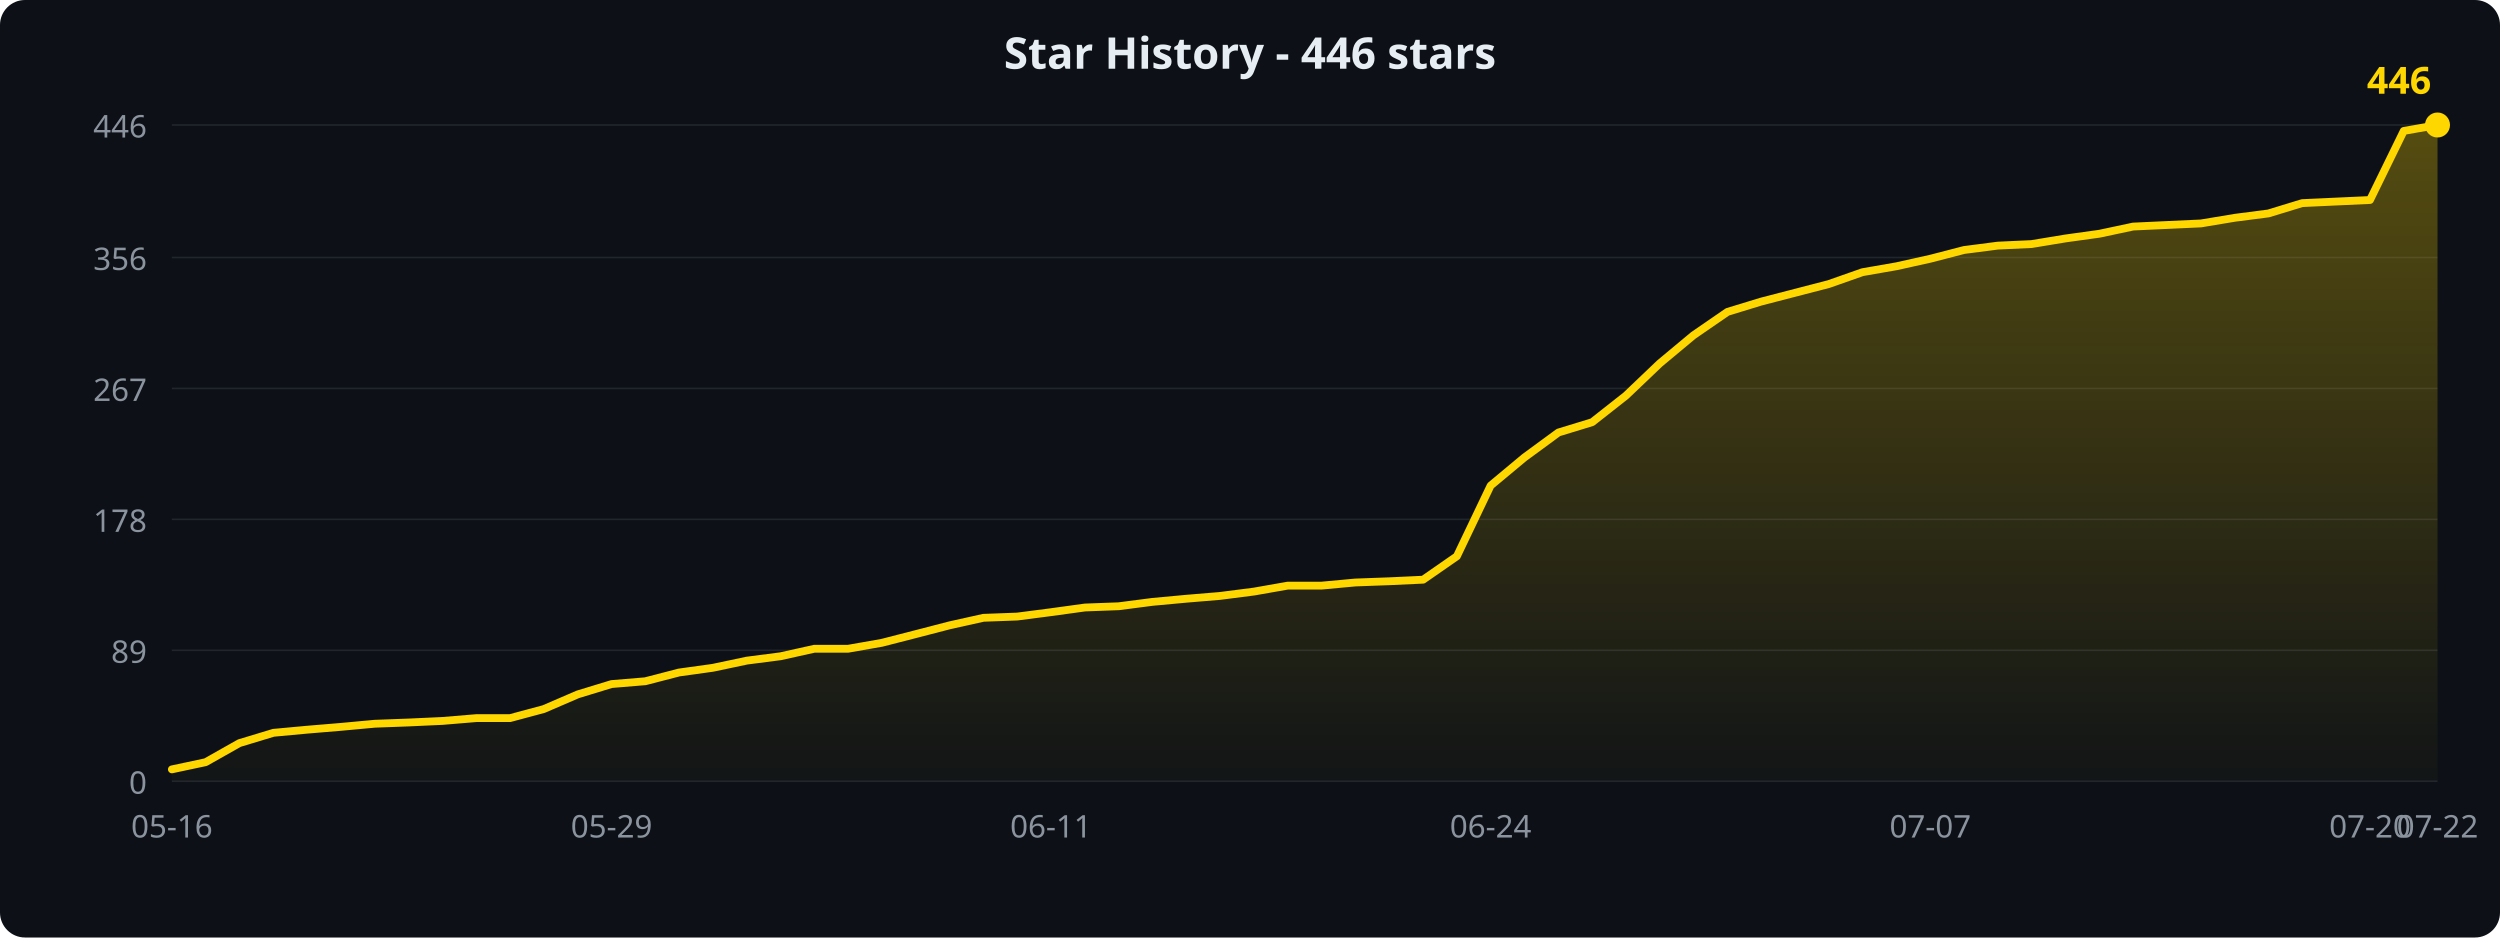
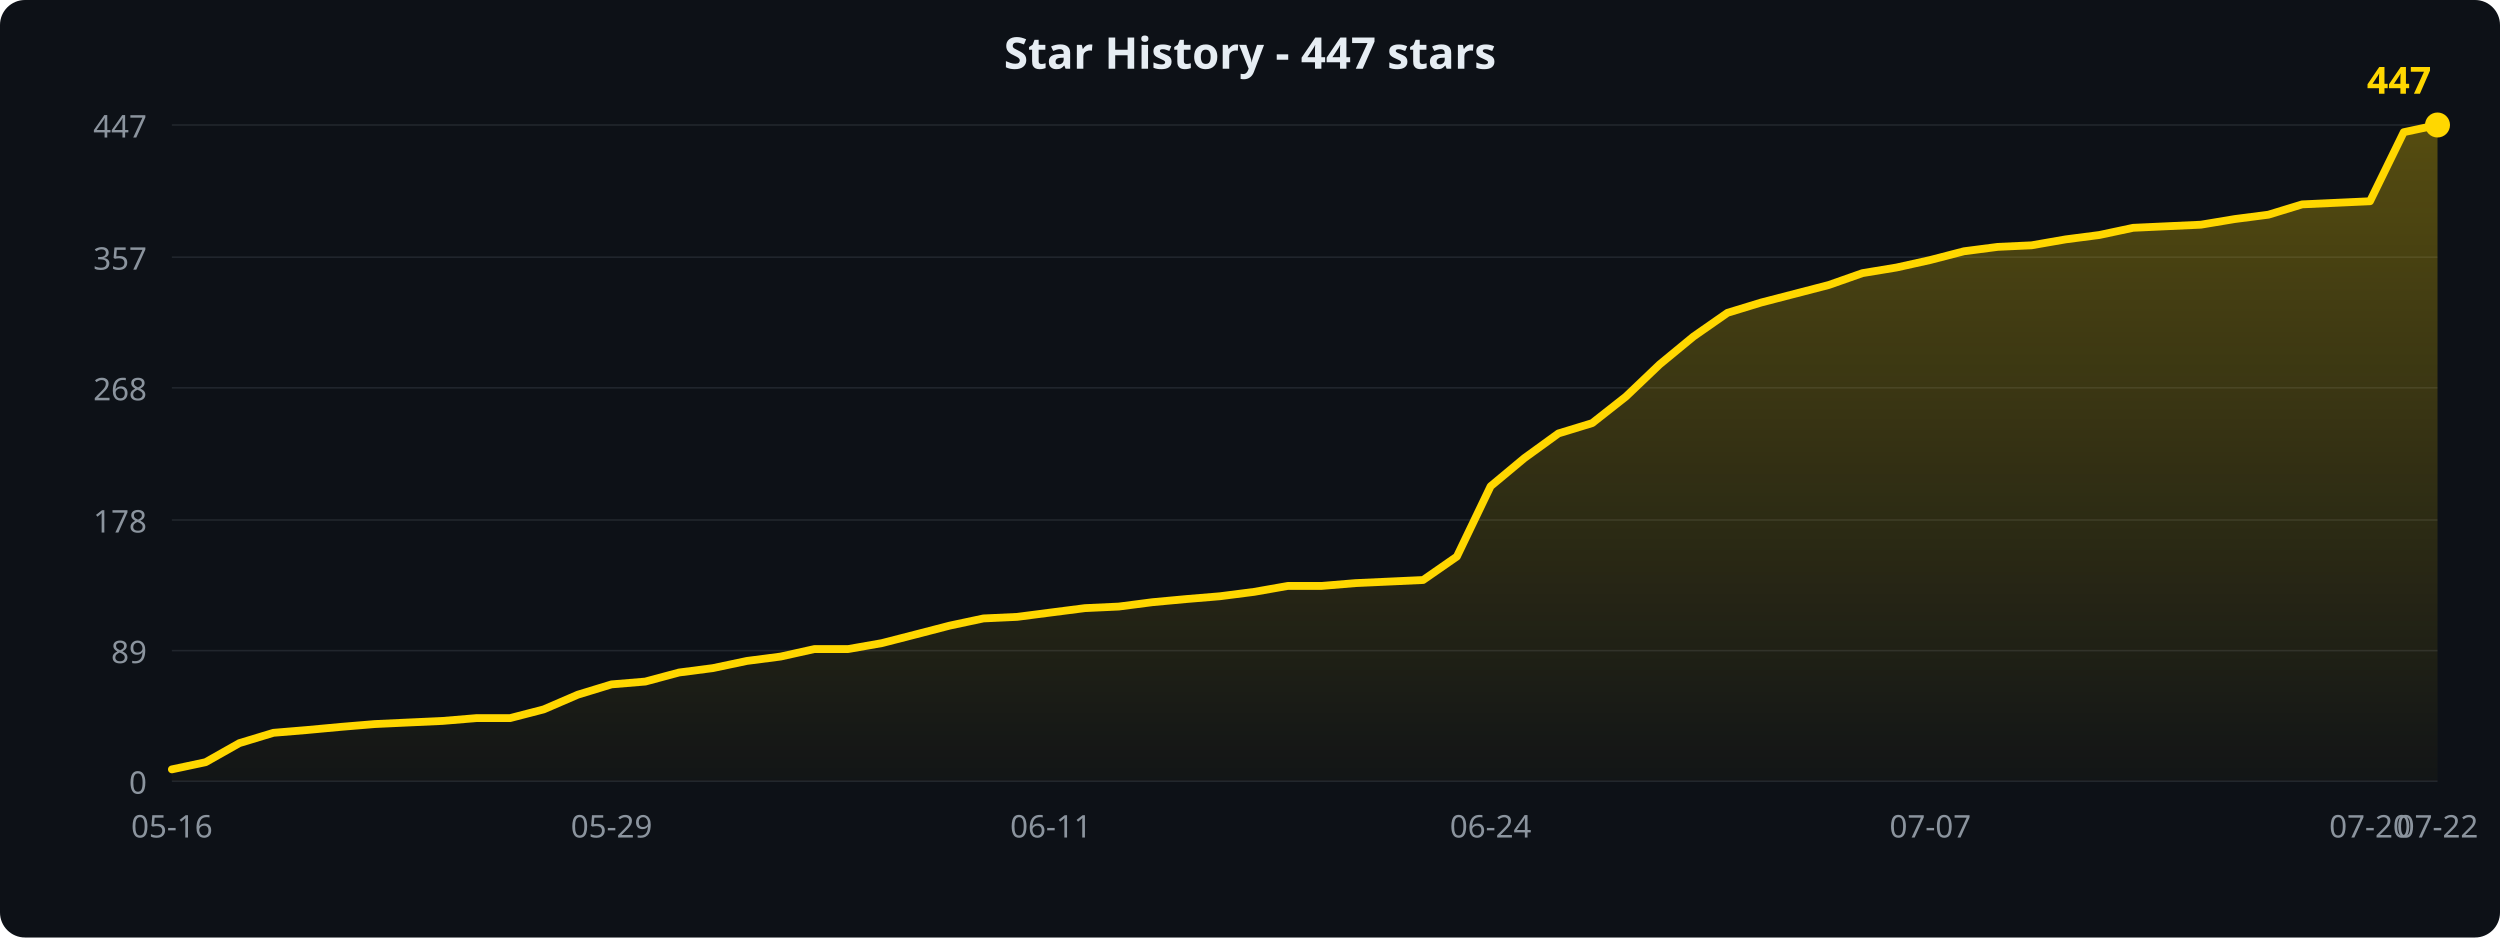
<svg xmlns="http://www.w3.org/2000/svg" viewBox="0 0 800 300" width="800" height="300">
  <defs>
    <linearGradient id="fill" x1="0" y1="0" x2="0" y2="1">
      <stop offset="0%" stop-color="#FFD700" stop-opacity="0.3" />
      <stop offset="100%" stop-color="#FFD700" stop-opacity="0.02" />
    </linearGradient>
  </defs>
  <rect width="800" height="300" rx="8" fill="#0d1117" />
  <text x="400.0" y="22" text-anchor="middle" fill="#e6edf3" font-family="system-ui,sans-serif" font-size="14" font-weight="600">
-     Star History - 446 stars
+     Star History - 447 stars
  </text>
  <line x1="55" y1="250.0" x2="780" y2="250.0" stroke="#21262d" stroke-width="0.5" />
  <text x="47" y="254.0" text-anchor="end" fill="#8b949e" font-family="system-ui,sans-serif" font-size="10">0</text>
-   <line x1="55" y1="208.1" x2="780" y2="208.1" stroke="#21262d" stroke-width="0.5" />
-   <text x="47" y="212.1" text-anchor="end" fill="#8b949e" font-family="system-ui,sans-serif" font-size="10">89</text>
-   <line x1="55" y1="166.2" x2="780" y2="166.2" stroke="#21262d" stroke-width="0.5" />
-   <text x="47" y="170.2" text-anchor="end" fill="#8b949e" font-family="system-ui,sans-serif" font-size="10">178</text>
-   <line x1="55" y1="124.3" x2="780" y2="124.3" stroke="#21262d" stroke-width="0.5" />
-   <text x="47" y="128.3" text-anchor="end" fill="#8b949e" font-family="system-ui,sans-serif" font-size="10">267</text>
-   <line x1="55" y1="82.4" x2="780" y2="82.4" stroke="#21262d" stroke-width="0.5" />
-   <text x="47" y="86.4" text-anchor="end" fill="#8b949e" font-family="system-ui,sans-serif" font-size="10">356</text>
+   <line x1="55" y1="208.2" x2="780" y2="208.2" stroke="#21262d" stroke-width="0.5" />
+   <text x="47" y="212.2" text-anchor="end" fill="#8b949e" font-family="system-ui,sans-serif" font-size="10">89</text>
+   <line x1="55" y1="166.4" x2="780" y2="166.4" stroke="#21262d" stroke-width="0.5" />
+   <text x="47" y="170.4" text-anchor="end" fill="#8b949e" font-family="system-ui,sans-serif" font-size="10">178</text>
+   <line x1="55" y1="124.1" x2="780" y2="124.1" stroke="#21262d" stroke-width="0.5" />
+   <text x="47" y="128.1" text-anchor="end" fill="#8b949e" font-family="system-ui,sans-serif" font-size="10">268</text>
+   <line x1="55" y1="82.3" x2="780" y2="82.3" stroke="#21262d" stroke-width="0.5" />
+   <text x="47" y="86.3" text-anchor="end" fill="#8b949e" font-family="system-ui,sans-serif" font-size="10">357</text>
  <line x1="55" y1="40.0" x2="780" y2="40.0" stroke="#21262d" stroke-width="0.5" />
-   <text x="47" y="44.0" text-anchor="end" fill="#8b949e" font-family="system-ui,sans-serif" font-size="10">446</text>
-   <polygon points="55.0,246.2 65.8,243.9 76.6,237.8 87.5,234.5 98.3,233.5 109.1,232.6 119.9,231.6 130.7,231.2 141.6,230.7 152.4,229.8 163.2,229.8 174.0,226.9 184.9,222.2 195.7,218.9 206.5,218.0 217.3,215.2 228.1,213.7 239.0,211.4 249.8,210.0 260.6,207.6 271.4,207.6 282.2,205.7 293.1,202.9 303.9,200.1 314.7,197.7 325.5,197.3 336.3,195.9 347.2,194.4 358.0,194.0 368.8,192.6 379.6,191.6 390.4,190.7 401.3,189.3 412.1,187.4 422.9,187.4 433.7,186.4 444.6,186.0 455.4,185.5 466.2,178.0 477.0,155.4 487.8,146.4 498.7,138.4 509.5,135.1 520.3,126.6 531.1,116.3 541.9,107.3 552.8,99.8 563.6,96.5 574.4,93.7 585.2,90.9 596.0,87.1 606.9,85.2 617.7,82.8 628.5,80.0 639.3,78.6 650.1,78.1 661.0,76.3 671.8,74.8 682.6,72.5 693.4,72.0 704.3,71.5 715.1,69.7 725.9,68.3 736.7,65.0 747.5,64.5 758.4,64.0 769.2,41.9 780.0,40.0 780.0,250.0 55.0,250.0" fill="url(#fill)" />
-   <polyline points="55.0,246.2 65.8,243.9 76.6,237.8 87.5,234.5 98.3,233.5 109.1,232.6 119.9,231.6 130.7,231.2 141.6,230.7 152.4,229.8 163.2,229.8 174.0,226.9 184.9,222.2 195.7,218.9 206.5,218.0 217.3,215.2 228.1,213.7 239.0,211.4 249.8,210.0 260.6,207.6 271.4,207.6 282.2,205.7 293.1,202.9 303.9,200.1 314.7,197.7 325.5,197.3 336.3,195.9 347.2,194.4 358.0,194.0 368.8,192.6 379.6,191.6 390.4,190.7 401.3,189.3 412.1,187.4 422.9,187.4 433.7,186.4 444.6,186.0 455.4,185.5 466.2,178.0 477.0,155.4 487.8,146.4 498.7,138.4 509.5,135.1 520.3,126.6 531.1,116.3 541.9,107.3 552.8,99.8 563.6,96.5 574.4,93.7 585.2,90.9 596.0,87.1 606.9,85.2 617.7,82.8 628.5,80.0 639.3,78.6 650.1,78.1 661.0,76.3 671.8,74.8 682.6,72.5 693.4,72.0 704.3,71.5 715.1,69.7 725.9,68.3 736.7,65.0 747.5,64.5 758.4,64.0 769.2,41.9 780.0,40.0" fill="none" stroke="#FFD700" stroke-width="2.5" stroke-linejoin="round" stroke-linecap="round" />
+   <text x="47" y="44.0" text-anchor="end" fill="#8b949e" font-family="system-ui,sans-serif" font-size="10">447</text>
+   <polygon points="55.0,246.2 65.8,243.9 76.6,237.8 87.5,234.5 98.3,233.6 109.1,232.6 119.9,231.7 130.7,231.2 141.6,230.7 152.4,229.8 163.2,229.8 174.0,227.0 184.9,222.3 195.7,219.0 206.5,218.1 217.3,215.2 228.1,213.8 239.0,211.5 249.8,210.1 260.6,207.7 271.4,207.7 282.2,205.8 293.1,203.0 303.9,200.2 314.7,197.9 325.5,197.4 336.3,196.0 347.2,194.6 358.0,194.1 368.8,192.7 379.6,191.7 390.4,190.8 401.3,189.4 412.1,187.5 422.9,187.5 433.7,186.6 444.6,186.1 455.4,185.6 466.2,178.1 477.0,155.6 487.8,146.6 498.7,138.7 509.5,135.4 520.3,126.9 531.1,116.6 541.9,107.7 552.8,100.1 563.6,96.8 574.4,94.0 585.2,91.2 596.0,87.4 606.9,85.6 617.7,83.2 628.5,80.4 639.3,79.0 650.1,78.5 661.0,76.6 671.8,75.2 682.6,72.9 693.4,72.4 704.3,71.9 715.1,70.1 725.9,68.7 736.7,65.4 747.5,64.9 758.4,64.4 769.2,42.3 780.0,40.0 780.0,250.0 55.0,250.0" fill="url(#fill)" />
+   <polyline points="55.0,246.2 65.8,243.9 76.6,237.8 87.5,234.5 98.3,233.6 109.1,232.6 119.9,231.7 130.7,231.2 141.6,230.7 152.4,229.8 163.2,229.8 174.0,227.0 184.9,222.3 195.7,219.0 206.5,218.1 217.3,215.2 228.1,213.8 239.0,211.5 249.8,210.1 260.6,207.7 271.4,207.7 282.2,205.8 293.1,203.0 303.9,200.2 314.7,197.9 325.5,197.4 336.3,196.0 347.2,194.6 358.0,194.1 368.8,192.7 379.6,191.7 390.4,190.8 401.3,189.4 412.1,187.5 422.9,187.5 433.7,186.6 444.6,186.1 455.4,185.6 466.2,178.1 477.0,155.6 487.8,146.6 498.7,138.7 509.5,135.4 520.3,126.9 531.1,116.6 541.9,107.7 552.8,100.1 563.6,96.8 574.4,94.0 585.2,91.2 596.0,87.4 606.9,85.6 617.7,83.2 628.5,80.4 639.3,79.0 650.1,78.5 661.0,76.6 671.8,75.2 682.6,72.9 693.4,72.4 704.3,71.9 715.1,70.1 725.9,68.7 736.7,65.4 747.5,64.9 758.4,64.4 769.2,42.3 780.0,40.0" fill="none" stroke="#FFD700" stroke-width="2.5" stroke-linejoin="round" stroke-linecap="round" />
  <text x="55.0" y="268" text-anchor="middle" fill="#8b949e" font-family="system-ui,sans-serif" font-size="10">05-16</text>
  <text x="195.7" y="268" text-anchor="middle" fill="#8b949e" font-family="system-ui,sans-serif" font-size="10">05-29</text>
  <text x="336.3" y="268" text-anchor="middle" fill="#8b949e" font-family="system-ui,sans-serif" font-size="10">06-11</text>
  <text x="477.0" y="268" text-anchor="middle" fill="#8b949e" font-family="system-ui,sans-serif" font-size="10">06-24</text>
  <text x="617.7" y="268" text-anchor="middle" fill="#8b949e" font-family="system-ui,sans-serif" font-size="10">07-07</text>
  <text x="758.4" y="268" text-anchor="middle" fill="#8b949e" font-family="system-ui,sans-serif" font-size="10">07-20</text>
  <text x="780.0" y="268" text-anchor="middle" fill="#8b949e" font-family="system-ui,sans-serif" font-size="10">07-22</text>
  <circle cx="780.0" cy="40.0" r="4" fill="#FFD700" />
-   <text x="778.0" y="30.0" text-anchor="end" fill="#FFD700" font-family="system-ui,sans-serif" font-size="12" font-weight="600">446</text>
+   <text x="778.0" y="30.0" text-anchor="end" fill="#FFD700" font-family="system-ui,sans-serif" font-size="12" font-weight="600">447</text>
</svg>
